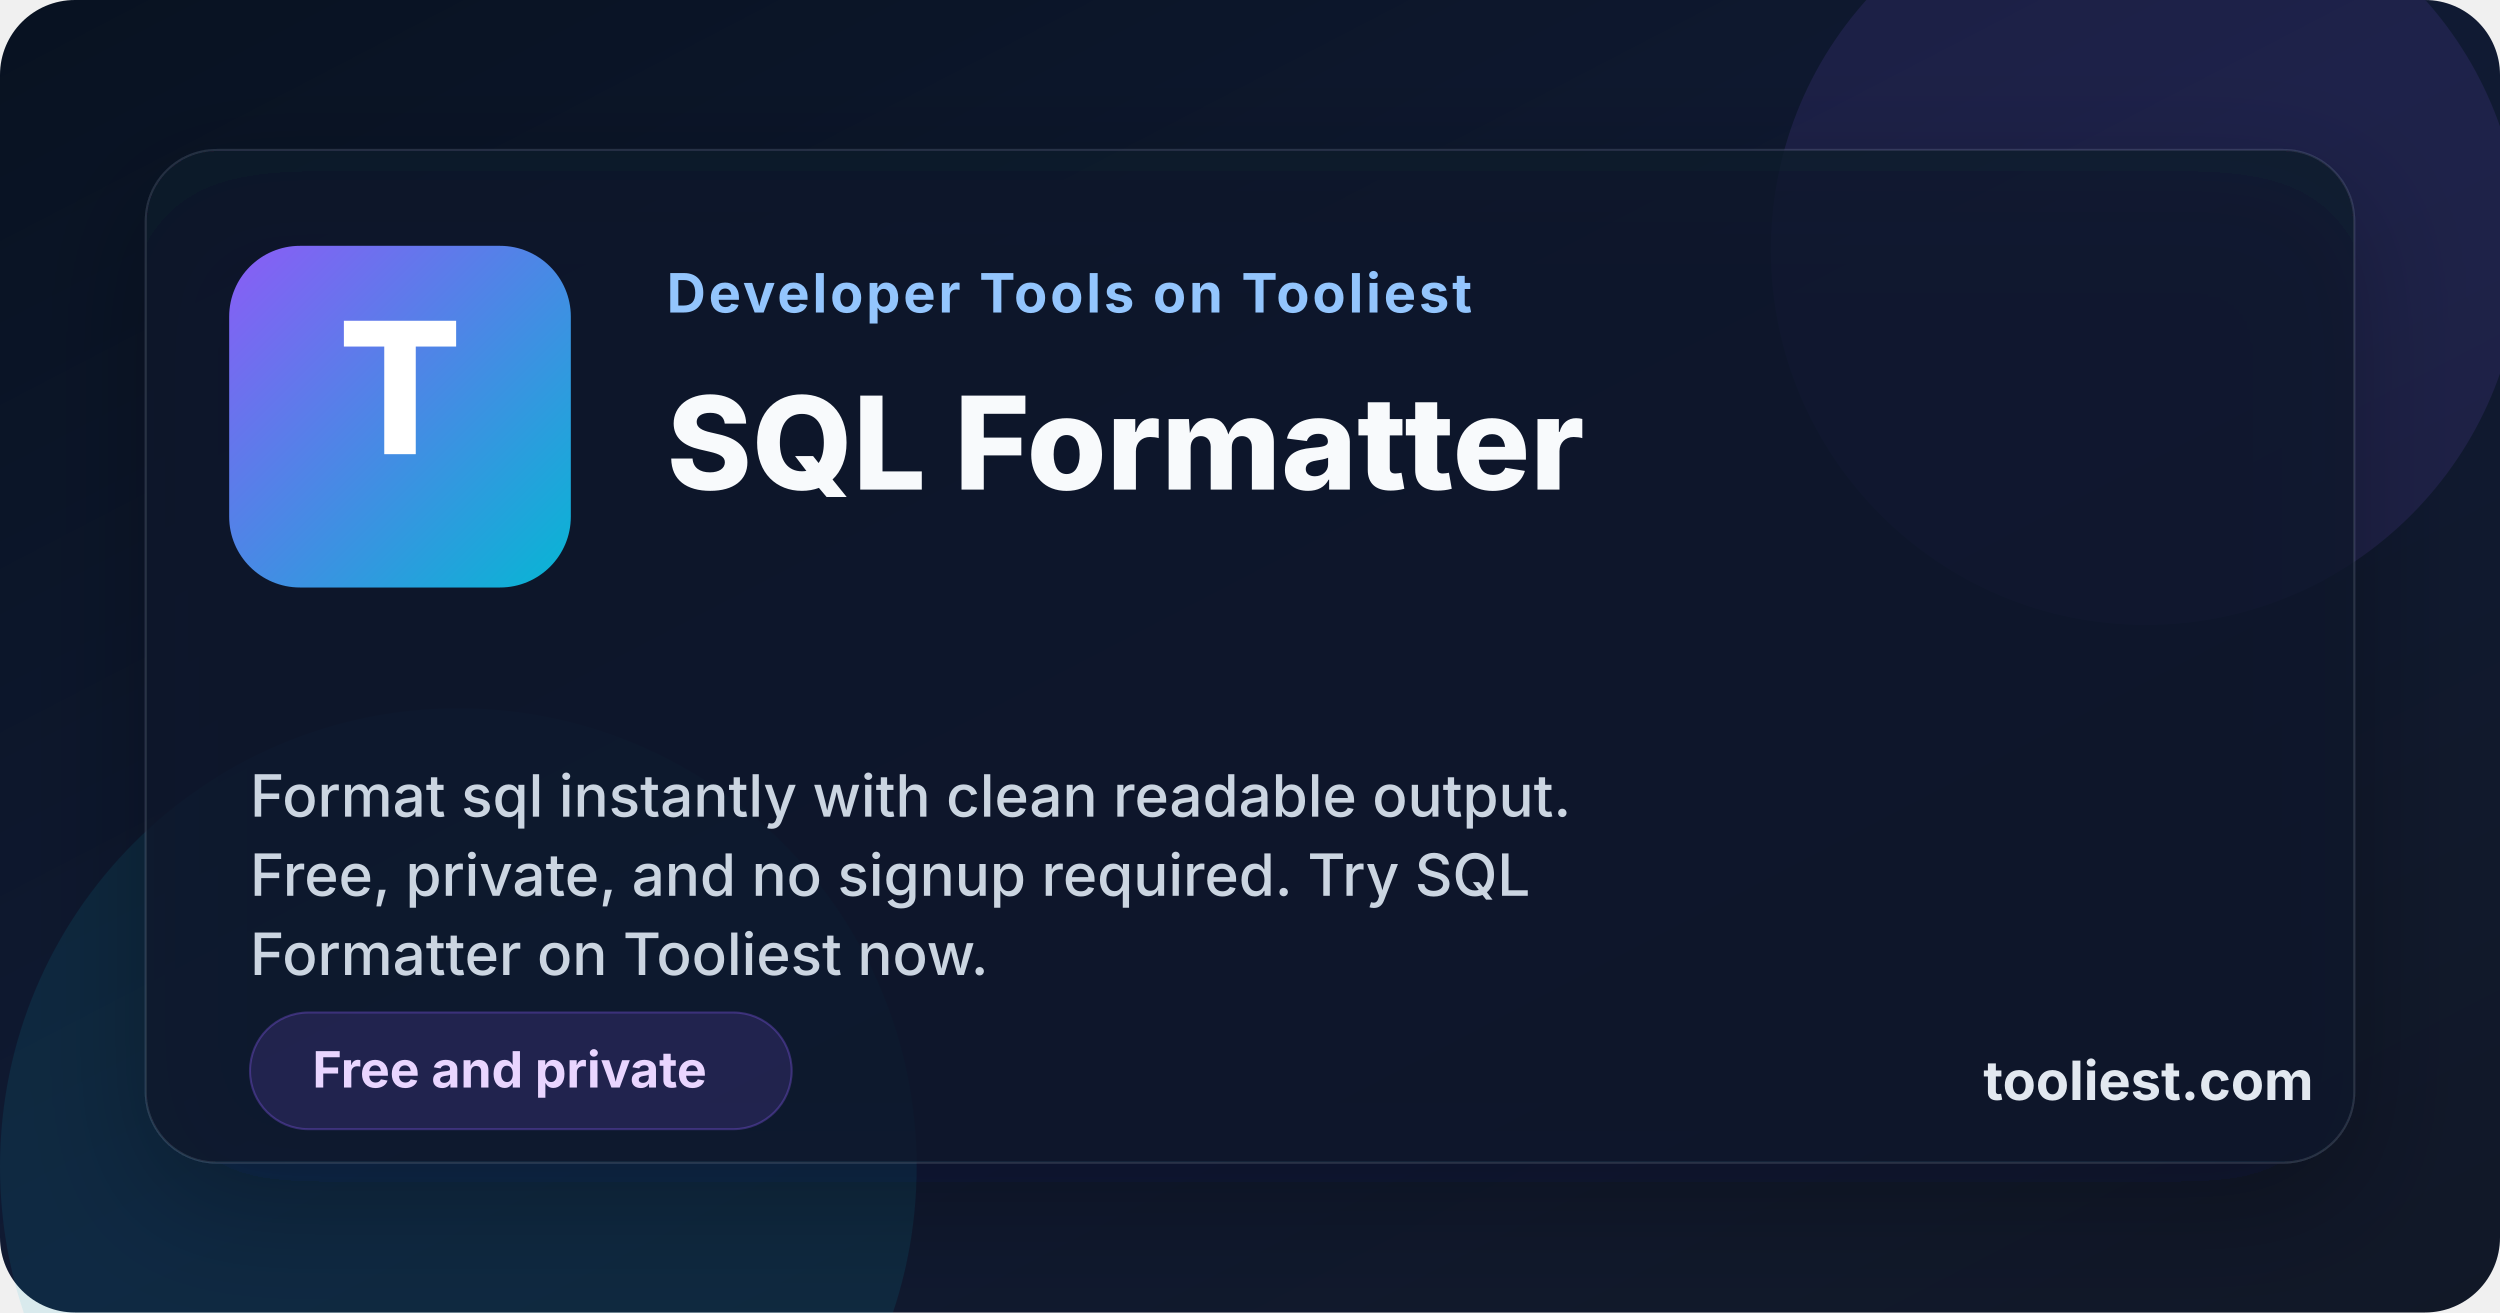
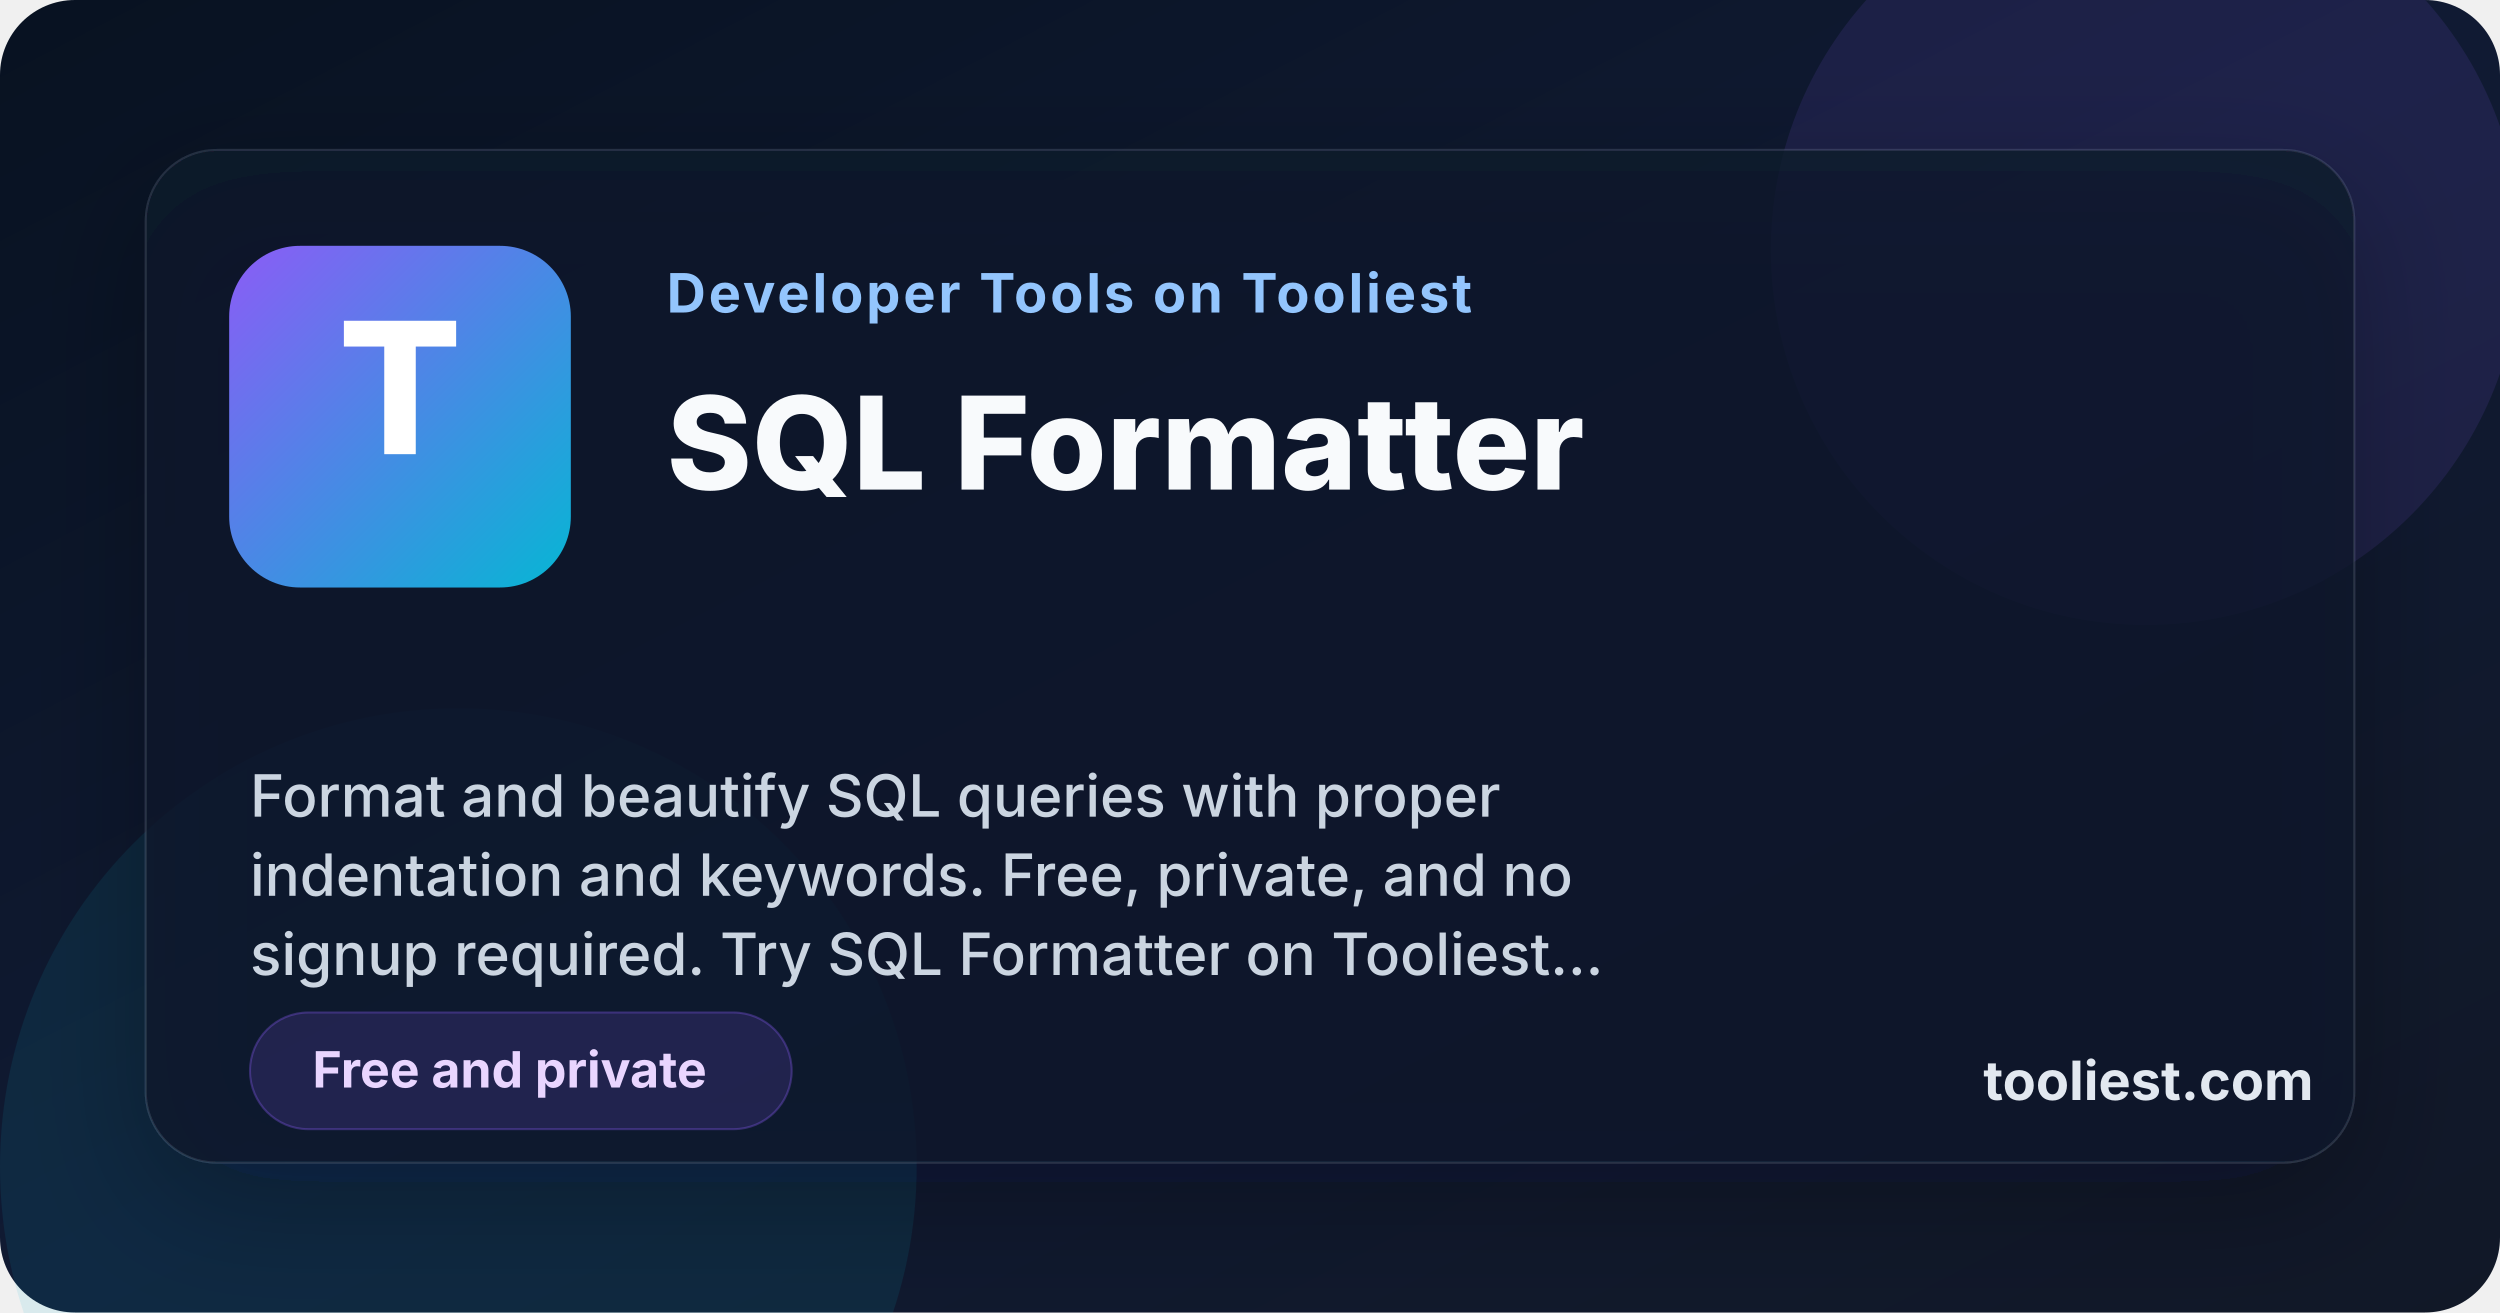
<svg xmlns="http://www.w3.org/2000/svg" width="1200" height="630" viewBox="0 0 1200 630" role="img" aria-labelledby="title desc">
  <defs>
    <linearGradient id="bg" x1="0%" x2="100%" y1="0%" y2="100%">
      <stop offset="0%" stop-color="#081221" />
      <stop offset="50%" stop-color="#101a33" />
      <stop offset="100%" stop-color="#111827" />
    </linearGradient>
    <linearGradient id="accent" x1="0%" x2="100%" y1="0%" y2="100%">
      <stop offset="0%" stop-color="#8b5cf6" />
      <stop offset="100%" stop-color="#06b6d4" />
    </linearGradient>
    <filter id="shadow" x="-20%" y="-20%" width="140%" height="140%">
      <feDropShadow dx="0" dy="20" stdDeviation="30" flood-color="#020617" flood-opacity="0.35" />
    </filter>
  </defs>
  <rect width="1200" height="630" fill="url(#bg)" rx="36" />
  <circle cx="1030" cy="120" r="180" fill="#8b5cf6" opacity="0.12" />
  <circle cx="220" cy="560" r="220" fill="#06b6d4" opacity="0.1" />
  <rect x="70" y="72" width="1060" height="486" rx="34" fill="rgba(15, 23, 42, 0.78)" stroke="rgba(148, 163, 184, 0.18)" filter="url(#shadow)" />
  <rect x="110" y="118" width="164" height="164" rx="34" fill="url(#accent)" />
  <text x="192" y="218" text-anchor="middle" font-family="Inter, Arial, sans-serif" font-size="88" font-weight="800" fill="#ffffff">T</text>
  <text x="320" y="150" font-family="Inter, Arial, sans-serif" font-size="26" font-weight="700" letter-spacing="1.4" fill="#93c5fd">Developer Tools on Tooliest</text>
  <text x="320" y="235" font-family="Inter, Arial, sans-serif" font-size="62" font-weight="800" fill="#f8fafc">SQL Formatter</text>
-   <text x="120" y="392" font-family="Inter, Arial, sans-serif" font-size="28" font-weight="500" fill="#cbd5e1">Format sql instantly with clean readable output.</text>
-   <text x="120" y="430" font-family="Inter, Arial, sans-serif" font-size="28" font-weight="500" fill="#cbd5e1">Free, private, and no signup required. Try SQL</text>
-   <text x="120" y="468" font-family="Inter, Arial, sans-serif" font-size="28" font-weight="500" fill="#cbd5e1">Formatter on Tooliest now.</text>
+   <text x="120" y="392" font-family="Inter, Arial, sans-serif" font-size="28" font-weight="500" fill="#cbd5e1">Format and beautify SQL queries with proper</text>
+   <text x="120" y="430" font-family="Inter, Arial, sans-serif" font-size="28" font-weight="500" fill="#cbd5e1">indentation and keywords. Free, private, and no</text>
+   <text x="120" y="468" font-family="Inter, Arial, sans-serif" font-size="28" font-weight="500" fill="#cbd5e1">signup required. Try SQL Formatter on Tooliest...</text>
  <rect x="120" y="486" width="260" height="56" rx="28" fill="rgba(139, 92, 246, 0.16)" stroke="rgba(139, 92, 246, 0.32)" />
  <text x="150" y="522" font-family="Inter, Arial, sans-serif" font-size="24" font-weight="700" fill="#e9d5ff">Free and private</text>
  <text x="952" y="528" font-family="Inter, Arial, sans-serif" font-size="26" font-weight="700" fill="#e2e8f0">tooliest.com</text>
</svg>
